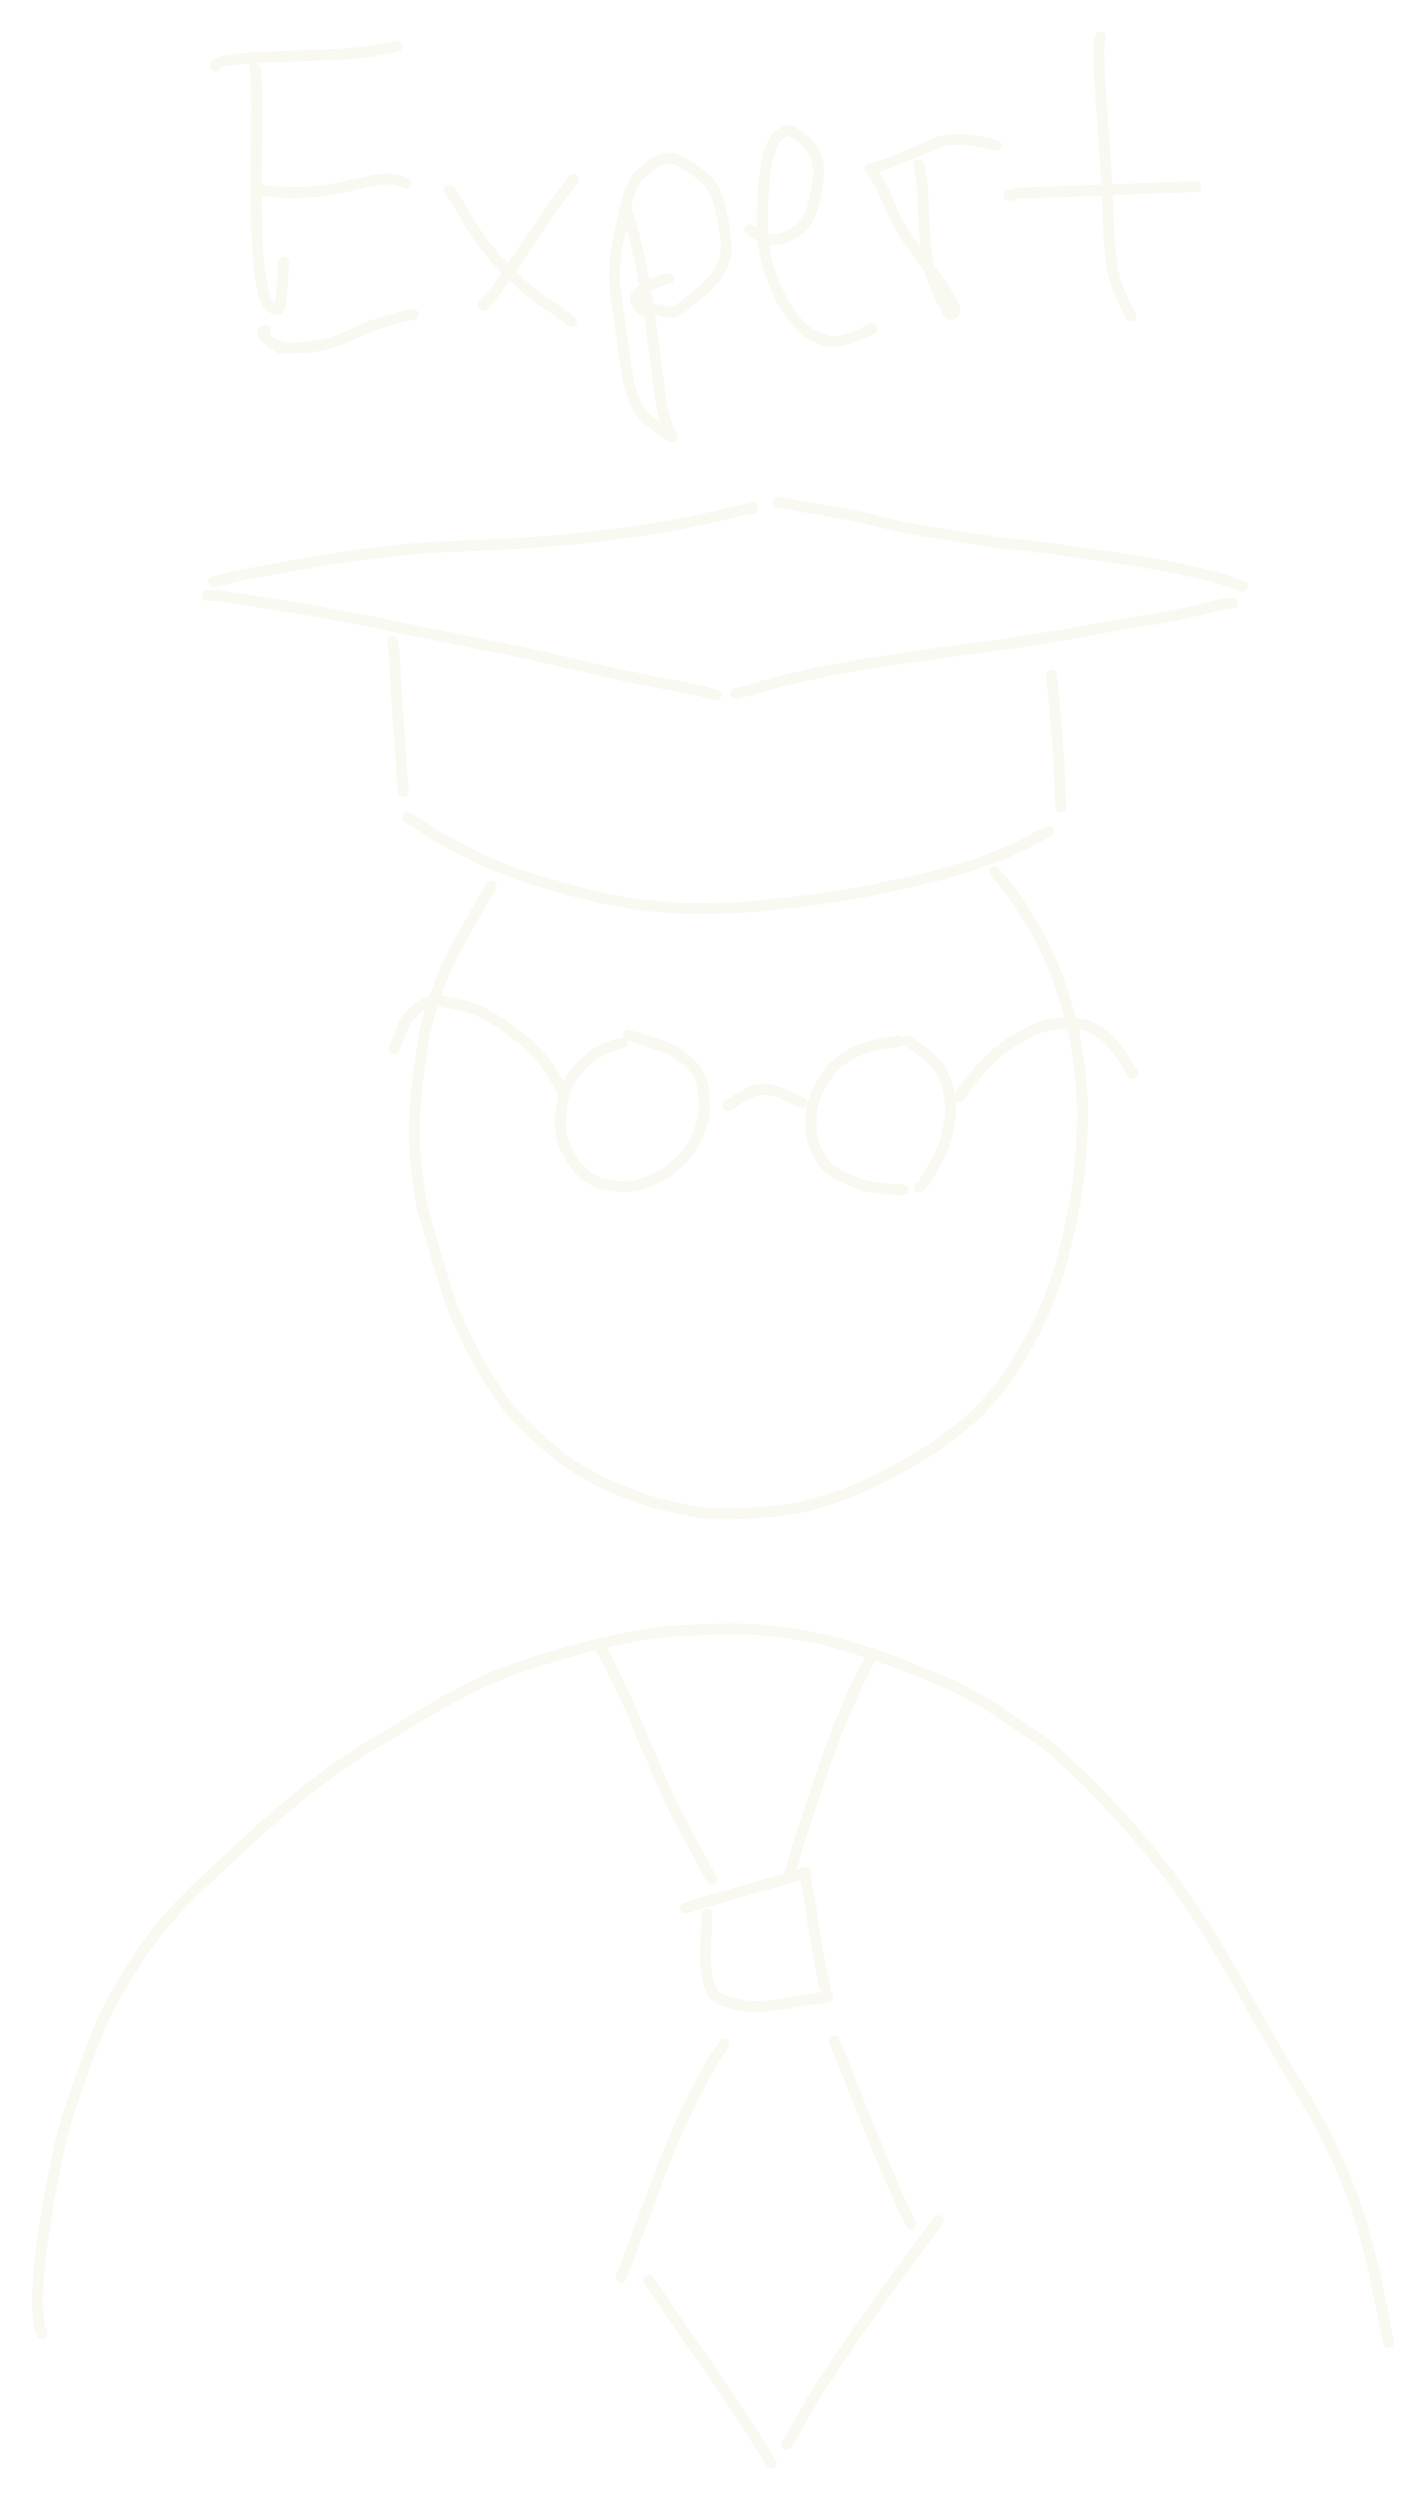
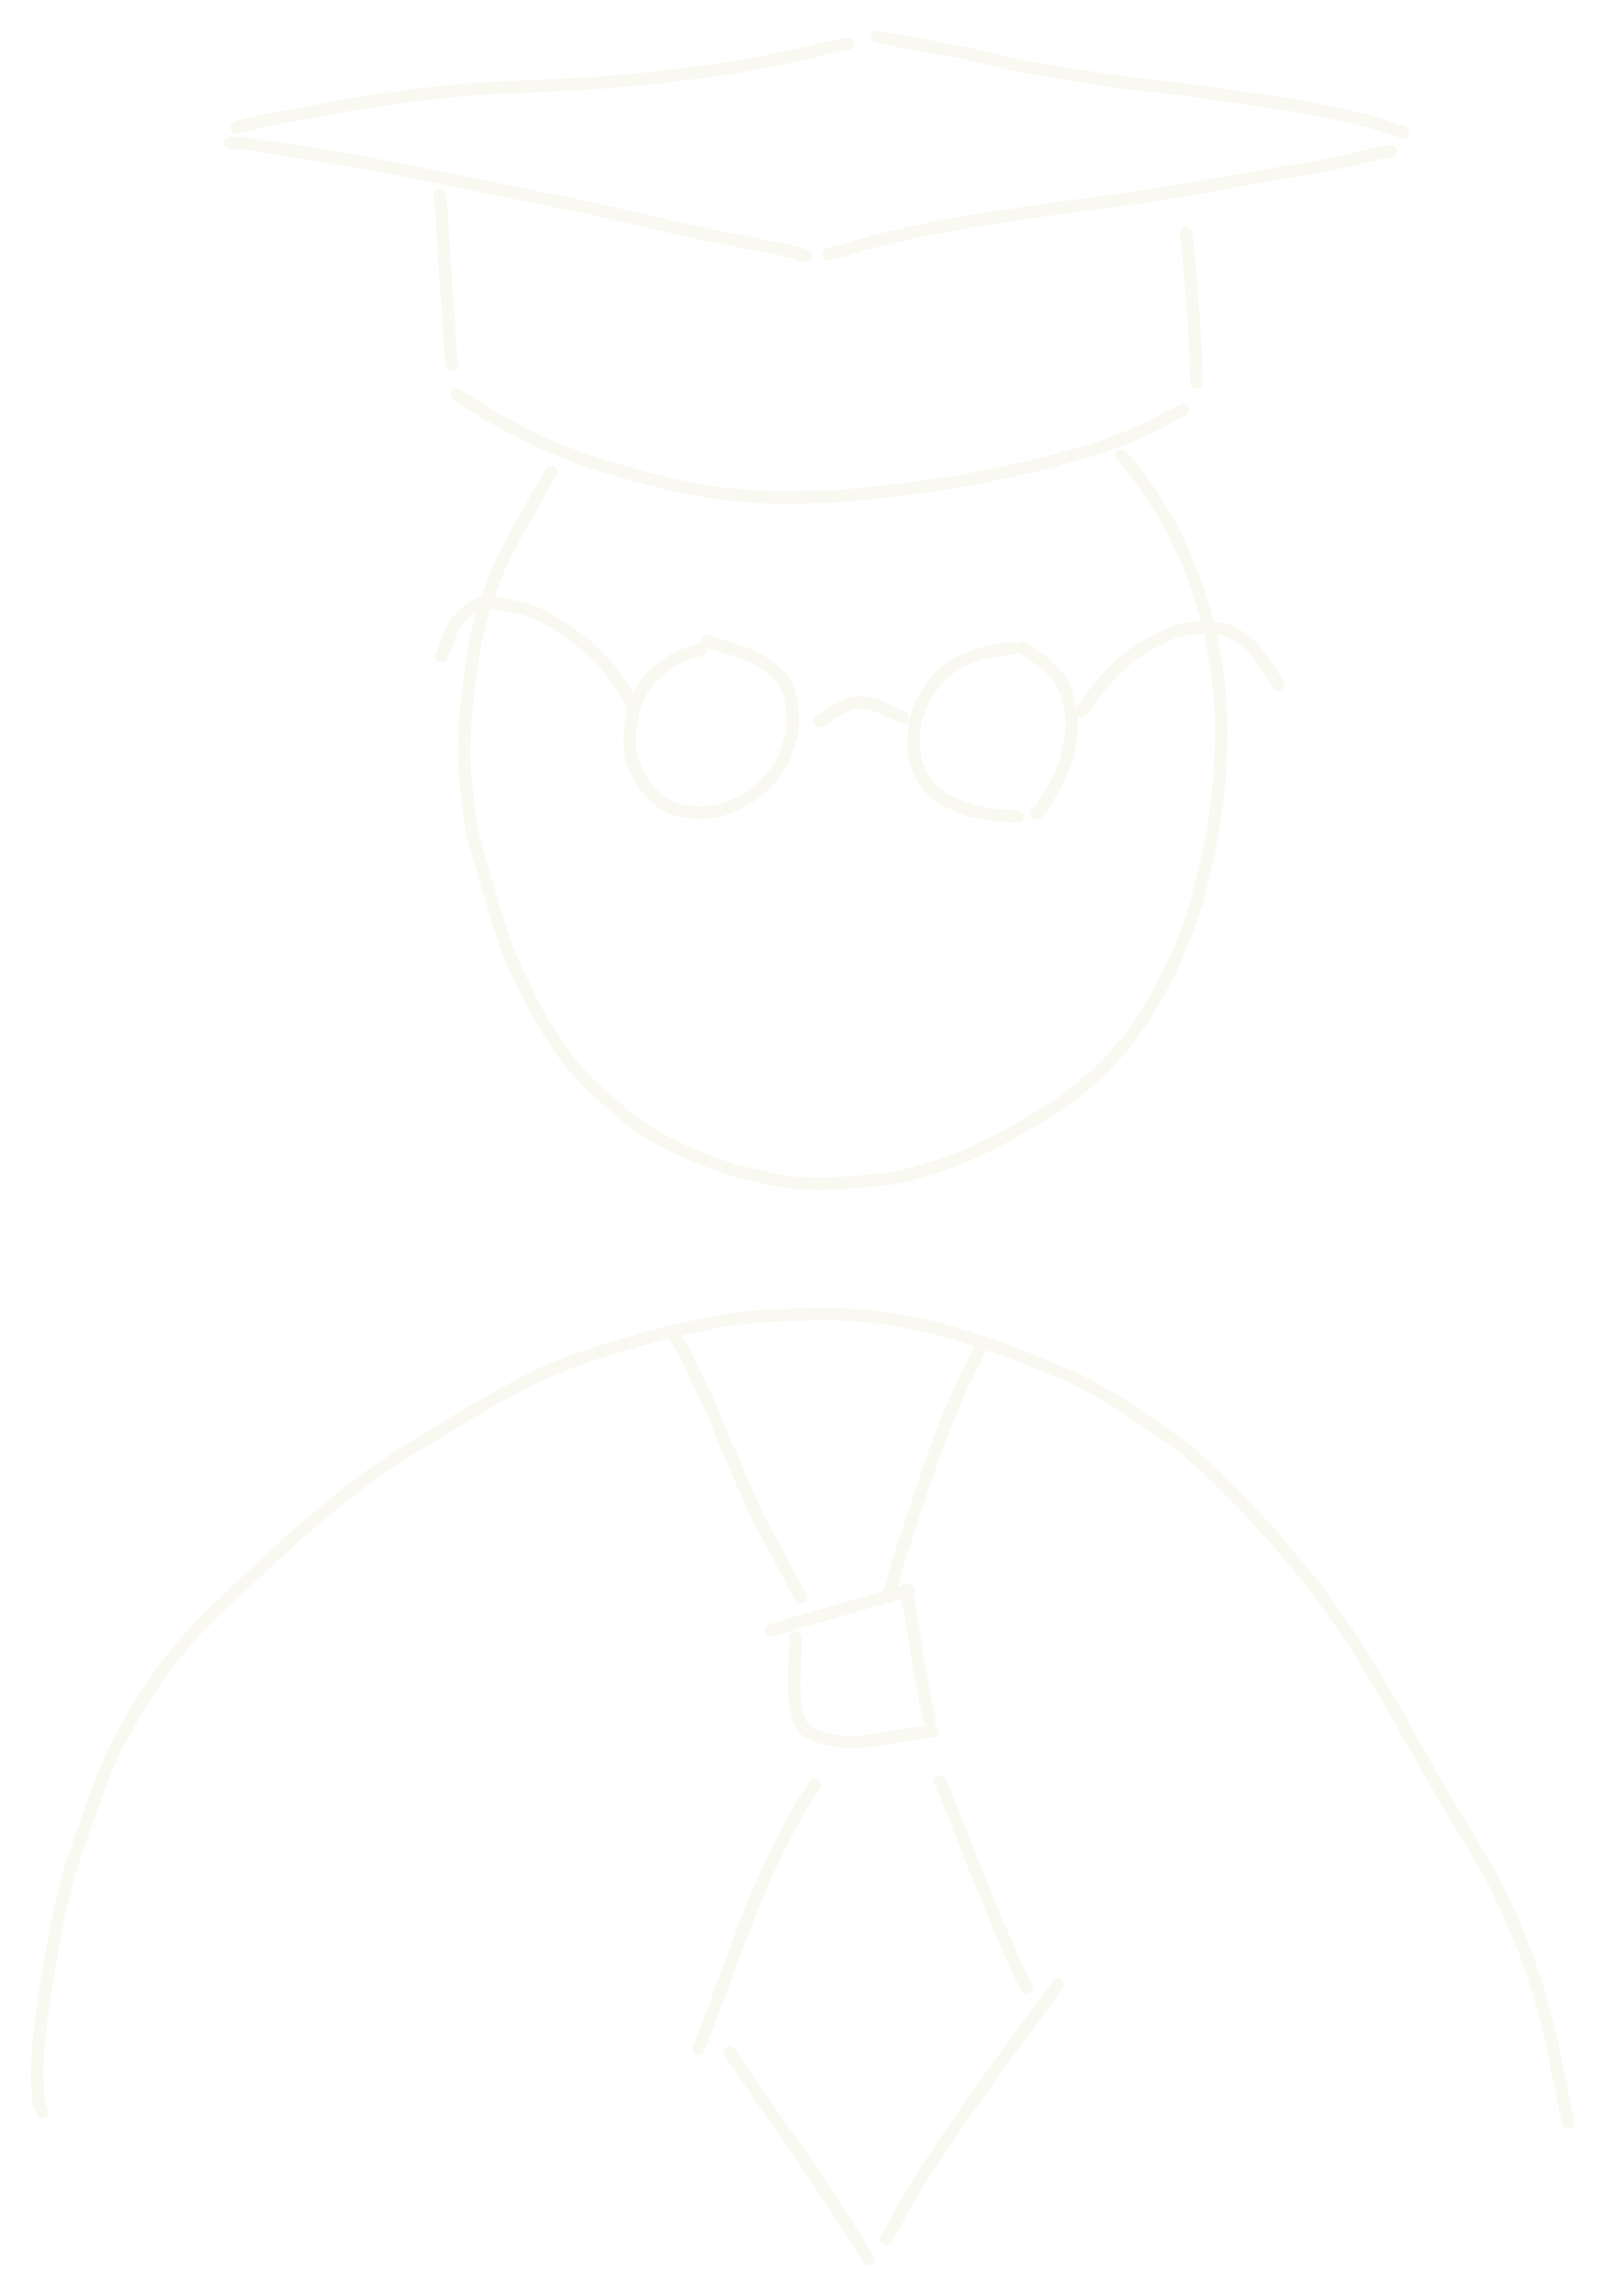
- <svg xmlns="http://www.w3.org/2000/svg" width="206.782pt" height="362.577pt" version="1.1" viewBox="-118.690 527.326 206.782 362.577">
+ <svg xmlns="http://www.w3.org/2000/svg" width="205.434pt" height="293.817pt" version="1.1" viewBox="-118.016 595.412 205.434 293.817">
  <defs />
  <g id="Pen" opacity="1.000">
    <path id="STROKE_0e6c64ae-902c-4c4b-826e-18e1ab50ea7e" opacity="1.000" fill="none" stroke="#f9f9f1" stroke-width="1.600" stroke-opacity="1.000" stroke-linecap="round" stroke-linejoin="round" d="M -47.458 655.830 Q -49.527 659.372 -51.167 662.318 Q -52.808 665.263 -53.600 666.871 Q -54.391 668.478 -55.387 671.363 Q -56.383 674.248 -56.761 675.796 Q -57.139 677.344 -57.246 677.919 Q -57.353 678.494 -57.884 682.337 Q -58.416 686.179 -58.529 688.717 Q -58.643 691.255 -58.579 692.941 Q -58.515 694.627 -58.377 695.847 Q -58.239 697.067 -58.102 698.297 Q -57.964 699.528 -57.756 700.690 Q -57.547 701.853 -57.510 702.167 Q -57.472 702.482 -55.538 709.105 Q -53.603 715.729 -52.796 717.629 Q -51.989 719.529 -51.668 720.137 Q -51.347 720.745 -50.754 721.988 Q -50.162 723.230 -49.399 724.683 Q -48.636 726.136 -47.292 728.161 Q -45.947 730.186 -45.233 731.108 Q -44.519 732.029 -44.180 732.398 Q -43.842 732.768 -43.080 733.580 Q -42.317 734.393 -41.160 735.423 Q -40.002 736.453 -39.030 737.276 Q -38.059 738.098 -37.776 738.377 Q -37.494 738.657 -35.966 739.680 Q -34.438 740.704 -32.671 741.666 Q -30.905 742.628 -28.320 743.627 Q -25.734 744.627 -24.973 744.897 Q -24.211 745.168 -23.230 745.406 Q -22.248 745.644 -20.268 746.079 Q -18.288 746.514 -17.608 746.634 Q -16.928 746.754 -16.506 746.770 Q -16.084 746.786 -14.356 746.877 Q -12.629 746.968 -9.376 746.743 Q -6.124 746.518 -4.307 746.249 Q -2.491 745.980 -0.830 745.494 Q 0.830 745.007 2.224 744.566 Q 3.618 744.126 5.253 743.426 Q 6.889 742.726 7.863 742.241 Q 8.837 741.756 9.081 741.669 Q 9.325 741.582 12.284 739.923 Q 15.243 738.264 16.937 737.129 Q 18.631 735.993 20.803 734.202 Q 22.975 732.410 23.471 731.804 Q 23.968 731.198 25.298 729.794 Q 26.628 728.390 28.595 725.223 Q 30.561 722.056 31.519 720.074 Q 32.476 718.092 32.848 717.246 Q 33.219 716.400 33.506 715.612 Q 33.792 714.824 34.021 714.244 Q 34.250 713.663 34.408 713.151 Q 34.566 712.638 34.895 711.673 Q 35.223 710.708 36.148 706.817 Q 37.072 702.926 37.547 699.707 Q 38.022 696.487 38.198 692.755 Q 38.374 689.024 38.263 686.832 Q 38.152 684.640 37.946 682.755 Q 37.740 680.869 37.379 678.875 Q 37.018 676.880 36.623 675.340 Q 36.229 673.799 35.816 672.523 Q 35.403 671.246 35.316 670.909 Q 35.230 670.571 34.639 668.970 Q 34.048 667.369 33.441 666.086 Q 32.833 664.802 32.479 664.023 Q 32.125 663.244 31.630 662.392 Q 31.134 661.541 30.952 661.289 Q 30.770 661.036 30.468 660.532 Q 30.167 660.028 29.596 659.083 Q 29.025 658.139 28.692 657.703 Q 28.359 657.267 27.659 656.308 Q 26.958 655.350 25.536 653.727 " />
    <path id="STROKE_2ff4e8a4-4b38-44ba-8e08-986410223764" opacity="1.000" fill="none" stroke="#f9f9f1" stroke-width="1.600" stroke-opacity="1.000" stroke-linecap="round" stroke-linejoin="round" d="M -28.406 678.576 Q -29.419 678.831 -30.324 679.174 Q -31.230 679.517 -31.988 679.976 Q -32.746 680.435 -33.551 681.139 Q -34.356 681.843 -34.441 681.891 Q -34.525 681.939 -35.115 682.673 Q -35.705 683.406 -36.052 684.080 Q -36.398 684.754 -36.634 685.278 Q -36.870 685.802 -37.178 687.548 Q -37.487 689.294 -37.389 690.715 Q -37.292 692.136 -37.133 692.616 Q -36.973 693.096 -36.736 693.670 Q -36.498 694.243 -36.185 694.755 Q -35.871 695.268 -35.629 695.701 Q -35.387 696.134 -34.997 696.527 Q -34.606 696.920 -34.211 697.331 Q -33.815 697.742 -33.410 698.037 Q -33.004 698.333 -32.473 698.577 Q -31.941 698.821 -31.866 698.879 Q -31.792 698.938 -30.463 699.209 Q -29.134 699.480 -28.101 699.430 Q -27.069 699.380 -26.110 699.151 Q -25.150 698.922 -24.169 698.507 Q -23.187 698.093 -22.024 697.318 Q -20.860 696.543 -19.945 695.597 Q -19.029 694.652 -18.750 694.194 Q -18.470 693.736 -18.212 693.379 Q -17.953 693.023 -17.743 692.588 Q -17.532 692.153 -17.286 691.370 Q -17.041 690.588 -16.841 689.957 Q -16.642 689.326 -16.608 689.006 Q -16.573 688.686 -16.530 688.591 Q -16.487 688.496 -16.579 686.714 Q -16.671 684.932 -17.017 683.967 Q -17.362 683.002 -17.905 682.327 Q -18.449 681.653 -18.953 681.214 Q -19.456 680.776 -20.247 680.244 Q -21.037 679.712 -21.928 679.314 Q -22.819 678.916 -27.517 677.464 " />
    <path id="STROKE_5826807c-965b-41fb-af47-c27c719925a7" opacity="1.000" fill="none" stroke="#f9f9f1" stroke-width="1.600" stroke-opacity="1.000" stroke-linecap="round" stroke-linejoin="round" d="M 11.594 678.353 Q 9.628 678.621 9.225 678.704 Q 8.823 678.788 8.034 678.959 Q 7.244 679.130 6.111 679.563 Q 4.977 679.997 4.235 680.457 Q 3.492 680.917 2.535 681.769 Q 1.579 682.621 0.701 684.092 Q -0.176 685.562 -0.473 686.475 Q -0.770 687.388 -0.874 687.826 Q -0.978 688.264 -0.984 688.407 Q -0.990 688.550 -1.058 689.669 Q -1.125 690.787 -0.970 691.881 Q -0.815 692.975 -0.360 694.032 Q 0.095 695.089 0.653 695.799 Q 1.211 696.509 1.500 696.723 Q 1.789 696.936 2.344 697.345 Q 2.899 697.754 3.674 698.094 Q 4.449 698.433 4.899 698.621 Q 5.349 698.809 5.720 698.986 Q 6.092 699.164 7.404 699.404 Q 8.716 699.645 9.049 699.697 Q 9.382 699.749 9.579 699.736 Q 9.776 699.724 12.261 699.909 " />
    <circle id="STROKE_54345ab8-c6bb-4b25-9f48-55baf34f5835" opacity="1.000" fill="#f9f9f1" stroke="#f9f9f1" stroke-width="0.1" stroke-opacity="1.000" fill-opacity="1.000" cx="14.705" cy="699.464" r="0.800" />
    <path id="STROKE_92ec6513-51a4-4678-ac19-8a4df218554e" opacity="1.000" fill="none" stroke="#f9f9f1" stroke-width="1.600" stroke-opacity="1.000" stroke-linecap="round" stroke-linejoin="round" d="M 15.372 698.798 Q 15.457 698.514 16.311 697.162 Q 17.165 695.811 17.732 694.552 Q 18.299 693.294 18.509 692.436 Q 18.718 691.578 18.933 690.575 Q 19.149 689.572 19.167 688.265 Q 19.185 686.958 18.966 686.006 Q 18.746 685.054 18.625 684.631 Q 18.504 684.207 18.497 684.136 Q 18.490 684.065 18.165 683.381 Q 17.840 682.698 17.655 682.355 Q 17.470 682.012 16.814 681.350 Q 16.158 680.688 15.885 680.438 Q 15.612 680.187 15.088 679.833 Q 14.564 679.479 13.649 678.781 Q 13.213 678.518 12.927 678.353 " />
    <path id="STROKE_bcf3bbf7-3669-4009-b8d6-b31f7e089954" opacity="1.000" fill="none" stroke="#f9f9f1" stroke-width="1.600" stroke-opacity="1.000" stroke-linecap="round" stroke-linejoin="round" d="M -13.073 687.687 Q -12.500 687.400 -12.137 687.079 Q -11.773 686.758 -11.410 686.558 Q -11.046 686.359 -10.585 686.123 Q -10.124 685.887 -9.670 685.677 Q -9.216 685.466 -8.955 685.407 Q -8.694 685.348 -8.103 685.301 Q -7.512 685.254 -6.773 685.439 Q -6.034 685.625 -5.862 685.667 Q -5.689 685.710 -5.197 685.946 Q -4.705 686.182 -2.406 687.242 " />
    <path id="STROKE_af97e977-ee7b-4a98-94ef-eef202bddffb" opacity="1.000" fill="none" stroke="#f9f9f1" stroke-width="1.600" stroke-opacity="1.000" stroke-linecap="round" stroke-linejoin="round" d="M 20.483 686.353 L 20.747 685.940 L 21.363 685.086 Q 21.638 684.480 23.471 682.477 Q 25.305 680.474 26.546 679.509 Q 27.786 678.545 29.066 677.844 Q 30.346 677.144 30.885 676.871 Q 31.423 676.598 32.250 676.300 Q 33.076 676.002 34.502 675.807 Q 35.927 675.611 37.263 675.784 Q 38.598 675.957 38.847 676.018 Q 39.096 676.080 39.846 676.458 Q 40.596 676.836 41.296 677.375 Q 41.996 677.914 42.420 678.383 Q 42.844 678.852 43.994 680.523 Q 45.143 682.195 45.594 683.020 " />
    <path id="STROKE_7c2efd73-0988-49c6-8802-b8f86e5b5c29" opacity="1.000" fill="none" stroke="#f9f9f1" stroke-width="1.600" stroke-opacity="1.000" stroke-linecap="round" stroke-linejoin="round" d="M -37.295 685.242 Q -37.662 684.495 -38.441 683.248 Q -39.220 682.001 -39.766 681.310 Q -40.312 680.619 -40.816 680.109 Q -41.320 679.600 -41.599 679.293 Q -41.878 678.986 -42.584 678.362 Q -43.290 677.738 -45.012 676.477 Q -45.515 676.026 -45.994 675.769 Q -46.473 675.511 -47.003 675.177 Q -47.533 674.843 -47.747 674.681 Q -48.605 674.277 -48.994 674.054 Q -49.383 673.831 -49.645 673.776 Q -49.906 673.721 -50.329 673.523 Q -50.753 673.324 -52.735 672.926 Q -54.718 672.528 -54.928 672.504 Q -55.139 672.480 -55.610 672.512 Q -56.082 672.544 -56.545 672.658 Q -57.008 672.773 -57.579 673.169 Q -58.149 673.565 -58.381 673.749 Q -58.612 673.933 -59.185 674.553 Q -59.758 675.173 -59.954 675.548 Q -60.150 675.923 -60.232 676.163 Q -60.315 676.404 -61.517 679.464 " />
    <path id="STROKE_3c9c3192-9df2-4114-ad00-1ff6d21d9146" opacity="1.000" fill="none" stroke="#f9f9f1" stroke-width="1.600" stroke-opacity="1.000" stroke-linecap="round" stroke-linejoin="round" d="M -59.517 645.909 Q -58.161 646.748 -57.057 647.480 Q -55.952 648.212 -54.498 649.059 Q -53.043 649.906 -51.813 650.499 Q -50.582 651.091 -50.541 651.127 Q -50.500 651.163 -49.579 651.640 Q -48.659 652.118 -48.430 652.202 Q -48.201 652.287 -46.625 652.930 Q -45.049 653.573 -43.638 654.099 Q -42.227 654.625 -41.056 654.961 Q -39.885 655.297 -39.719 655.339 Q -39.553 655.382 -37.336 656.036 Q -35.120 656.690 -34.063 656.911 Q -33.006 657.131 -32.225 657.354 Q -31.444 657.577 -30.105 657.819 Q -28.766 658.060 -27.352 658.322 Q -25.938 658.585 -25.023 658.648 Q -24.108 658.711 -21.995 658.900 Q -19.881 659.088 -19.027 659.101 Q -18.173 659.114 -15.019 659.053 Q -11.866 658.991 -11.139 658.934 Q -10.412 658.878 -6.422 658.486 Q -2.432 658.095 -0.216 657.754 Q 2.000 657.414 2.895 657.286 Q 3.790 657.158 4.616 657.017 Q 5.441 656.875 6.490 656.677 Q 7.538 656.480 8.286 656.306 Q 9.033 656.133 11.243 655.683 Q 13.453 655.232 14.912 654.879 Q 16.371 654.525 17.061 654.323 Q 17.752 654.121 19.587 653.603 Q 21.422 653.085 21.996 652.927 Q 22.570 652.770 23.259 652.493 Q 23.948 652.216 24.350 652.079 Q 24.753 651.943 25.230 651.747 Q 25.708 651.552 26.430 651.307 Q 27.152 651.062 27.901 650.688 Q 28.650 650.313 29.515 649.898 Q 30.379 649.482 30.911 649.178 Q 31.442 648.874 33.372 647.909 " />
    <path id="STROKE_8bcc2658-3e65-4b53-a231-5cb9a4d2c4ec" opacity="1.000" fill="none" stroke="#f9f9f1" stroke-width="1.600" stroke-opacity="1.000" stroke-linecap="round" stroke-linejoin="round" d="M -61.739 620.353 L -61.686 620.879 Q -61.562 621.223 -61.397 624.415 Q -61.232 627.608 -61.026 630.617 Q -60.820 633.625 -60.688 635.065 Q -60.555 636.505 -60.385 640.059 L -60.184 642.131 " />
    <path id="STROKE_c39f829d-095e-4c65-9fe6-790d69b24049" opacity="1.000" fill="none" stroke="#f9f9f1" stroke-width="1.600" stroke-opacity="1.000" stroke-linecap="round" stroke-linejoin="round" d="M 33.816 625.242 Q 34.033 627.245 34.357 630.913 Q 34.682 634.581 34.841 637.330 Q 35.000 640.079 35.149 644.353 " />
    <path id="STROKE_b8ccbca5-ff06-433a-b13a-e5c4344ae4bc" opacity="1.000" fill="none" stroke="#f9f9f1" stroke-width="1.600" stroke-opacity="1.000" stroke-linecap="round" stroke-linejoin="round" d="M -88.628 613.687 Q -87.715 613.676 -86.857 613.758 Q -86.000 613.841 -85.140 613.993 Q -84.280 614.145 -83.637 614.227 Q -82.995 614.310 -82.375 614.440 Q -81.755 614.570 -80.878 614.676 Q -80.000 614.782 -78.067 615.109 Q -76.135 615.437 -74.789 615.654 Q -73.443 615.870 -72.336 616.075 Q -71.228 616.279 -68.509 616.787 Q -65.790 617.295 -64.528 617.543 Q -63.266 617.791 -61.612 618.156 Q -59.958 618.522 -56.646 619.173 Q -53.334 619.824 -50.992 620.328 Q -48.649 620.832 -47.754 620.990 Q -46.858 621.147 -46.376 621.255 Q -45.894 621.363 -44.818 621.567 Q -43.742 621.770 -42.320 622.088 Q -40.898 622.405 -39.637 622.683 Q -38.375 622.961 -37.649 623.161 Q -36.923 623.362 -35.697 623.601 L -34.940 623.802 L -33.977 623.979 Q -32.917 624.269 -30.397 624.833 Q -27.877 625.398 -26.002 625.758 Q -24.126 626.118 -22.723 626.406 Q -21.319 626.694 -20.913 626.751 Q -20.507 626.809 -20.042 626.926 Q -19.578 627.043 -17.052 627.523 L -14.851 628.131 " />
    <path id="STROKE_bf4e3c9b-5674-45a6-af4d-598661959434" opacity="1.000" fill="none" stroke="#f9f9f1" stroke-width="1.600" stroke-opacity="1.000" stroke-linecap="round" stroke-linejoin="round" d="M -11.962 627.909 Q -11.372 627.724 -10.757 627.615 Q -10.142 627.505 -9.237 627.203 Q -8.333 626.902 -6.632 626.447 Q -4.932 625.991 -3.654 625.712 Q -2.377 625.433 -1.421 625.198 Q -0.465 624.963 0.954 624.705 Q 2.372 624.446 3.760 624.185 Q 5.148 623.923 6.382 623.689 Q 7.617 623.455 8.496 623.358 Q 9.376 623.260 10.312 623.111 Q 11.248 622.962 12.116 622.821 Q 12.983 622.679 14.997 622.398 Q 17.010 622.118 17.736 622.009 Q 18.461 621.900 22.103 621.427 Q 25.746 620.953 27.615 620.682 Q 29.484 620.410 30.710 620.181 Q 31.936 619.951 33.230 619.776 Q 34.524 619.602 35.764 619.388 Q 37.004 619.174 37.799 619.006 Q 38.595 618.839 42.256 618.188 Q 45.918 617.538 46.722 617.408 Q 47.526 617.278 48.233 617.187 Q 48.941 617.096 49.116 617.030 Q 49.291 616.964 50.047 616.871 Q 50.802 616.778 53.505 616.173 Q 56.208 615.569 57.620 615.215 Q 59.032 614.861 60.038 614.798 " />
    <path id="STROKE_8c7cd732-a4cf-44eb-89f8-b41d64178db0" opacity="1.000" fill="none" stroke="#f9f9f1" stroke-width="1.600" stroke-opacity="1.000" stroke-linecap="round" stroke-linejoin="round" d="M -87.739 611.687 Q -86.781 611.442 -86.000 611.271 Q -85.218 611.099 -84.782 610.980 Q -84.347 610.861 -81.683 610.382 Q -79.019 609.903 -76.059 609.339 Q -73.100 608.776 -70.835 608.429 Q -68.570 608.082 -66.707 607.823 Q -64.844 607.564 -63.750 607.465 Q -62.656 607.365 -61.610 607.250 Q -60.565 607.135 -59.736 607.028 Q -58.907 606.921 -56.754 606.775 Q -54.601 606.630 -52.833 606.576 Q -51.065 606.523 -47.093 606.314 Q -43.121 606.106 -43.057 606.114 Q -42.992 606.121 -40.817 605.959 Q -38.641 605.797 -36.667 605.606 Q -34.693 605.414 -33.533 605.295 Q -32.373 605.176 -31.673 605.049 Q -30.972 604.921 -29.555 604.780 Q -28.139 604.639 -25.910 604.318 Q -23.681 603.997 -20.906 603.472 Q -18.130 602.947 -16.948 602.669 Q -15.766 602.391 -15.194 602.293 Q -14.622 602.196 -14.251 602.078 Q -13.880 601.961 -13.360 601.820 Q -12.841 601.679 -9.517 601.020 " />
    <path id="STROKE_90f278ed-71f5-4528-b563-be13e0926552" opacity="1.000" fill="none" stroke="#f9f9f1" stroke-width="1.600" stroke-opacity="1.000" stroke-linecap="round" stroke-linejoin="round" d="M -5.739 600.131 Q -5.448 600.140 -3.921 600.478 Q -2.393 600.816 -0.916 601.033 Q 0.561 601.251 1.454 601.456 Q 2.347 601.661 3.213 601.785 Q 4.080 601.909 4.144 601.929 Q 4.208 601.950 5.750 602.269 Q 7.292 602.589 8.282 602.845 Q 9.272 603.101 9.764 603.200 Q 10.256 603.298 11.139 603.524 Q 12.023 603.751 12.548 603.824 Q 13.073 603.897 13.494 604.009 Q 13.916 604.121 15.981 604.443 Q 18.047 604.766 19.121 604.951 Q 20.195 605.137 21.208 605.278 Q 22.221 605.419 23.896 605.690 Q 25.572 605.961 26.793 606.105 Q 28.014 606.249 28.839 606.308 Q 29.664 606.367 30.816 606.544 Q 31.968 606.721 32.895 606.783 Q 33.822 606.845 35.194 607.074 Q 36.567 607.304 38.827 607.616 Q 41.088 607.928 41.967 608.052 Q 42.845 608.176 46.079 608.671 Q 49.313 609.166 52.521 609.857 Q 55.729 610.548 56.201 610.683 Q 56.672 610.818 57.210 610.937 Q 57.747 611.057 58.324 611.264 Q 58.901 611.470 61.594 612.353 " />
    <path id="STROKE_fa4ed0bc-e2b3-4d52-8864-4cdc64050078" opacity="1.000" fill="none" stroke="#f9f9f1" stroke-width="1.600" stroke-opacity="1.000" stroke-linecap="round" stroke-linejoin="round" d="M -112.596 865.719 Q -112.635 865.537 -113.053 864.652 Q -113.021 864.461 -113.138 863.135 Q -113.255 861.809 -113.276 861.190 Q -113.297 860.571 -113.097 857.426 Q -112.896 854.280 -111.895 848.262 Q -110.895 842.243 -110.166 839.177 Q -109.437 836.111 -109.056 834.797 Q -108.674 833.484 -106.801 828.170 Q -104.928 822.856 -103.755 820.254 Q -102.583 817.652 -100.273 813.861 Q -97.963 810.071 -95.921 807.517 Q -93.878 804.963 -92.618 803.678 Q -91.358 802.393 -90.368 801.419 Q -89.379 800.445 -87.836 799.019 Q -86.294 797.594 -82.595 794.173 Q -78.895 790.752 -75.273 787.833 Q -71.650 784.914 -68.783 782.972 Q -65.915 781.030 -64.632 780.310 Q -63.349 779.590 -61.029 778.131 Q -58.708 776.672 -56.964 775.673 Q -55.220 774.673 -54.851 774.447 Q -54.482 774.221 -52.343 773.096 Q -50.204 771.971 -48.828 771.299 Q -47.452 770.628 -44.870 769.661 Q -42.288 768.695 -39.878 767.986 Q -37.469 767.278 -36.405 766.960 Q -35.341 766.642 -34.677 766.473 Q -34.012 766.304 -33.424 766.122 Q -32.837 765.941 -31.590 765.676 Q -30.343 765.411 -28.440 765.004 Q -26.536 764.597 -25.737 764.444 Q -24.938 764.291 -23.709 764.194 Q -22.883 763.924 -17.192 763.678 Q -11.500 763.432 -8.145 763.731 Q -4.789 764.029 -2.474 764.493 Q -0.160 764.956 0.437 765.053 Q 1.034 765.151 2.669 765.623 Q 4.304 766.095 5.242 766.398 Q 6.179 766.701 6.322 766.732 Q 6.464 766.762 7.884 767.245 Q 9.305 767.728 10.341 768.075 Q 11.378 768.422 15.133 769.957 Q 18.888 771.491 19.496 771.765 Q 20.104 772.039 20.738 772.409 Q 21.371 772.780 22.847 773.577 Q 24.323 774.374 25.108 774.889 Q 25.893 775.403 27.283 776.368 Q 28.674 777.332 29.495 777.864 Q 30.316 778.397 31.167 778.991 Q 32.017 779.585 32.519 779.925 Q 33.020 780.264 33.765 780.888 Q 34.510 781.513 35.179 782.131 Q 35.848 782.750 35.979 782.873 Q 36.110 782.996 37.881 784.665 Q 39.652 786.334 42.481 789.366 Q 45.310 792.397 46.363 793.710 Q 47.417 795.023 48.035 795.732 Q 48.653 796.440 49.830 797.924 Q 51.007 799.408 51.717 800.441 Q 52.428 801.473 53.295 802.679 Q 54.162 803.884 55.360 805.694 Q 56.559 807.503 57.448 809.043 Q 58.338 810.583 59.005 811.691 Q 59.673 812.800 59.946 813.301 Q 60.219 813.801 60.442 814.139 Q 60.664 814.477 61.164 815.419 Q 61.665 816.360 62.069 817.067 Q 62.473 817.773 63.481 819.580 Q 64.488 821.387 65.211 822.579 Q 65.933 823.771 66.450 824.712 Q 66.966 825.653 67.695 826.856 Q 68.423 828.058 69.388 829.603 Q 70.352 831.148 71.967 834.014 Q 73.582 836.880 73.971 837.784 Q 74.359 838.687 74.719 839.418 Q 75.079 840.148 75.146 840.242 Q 75.212 840.336 76.385 843.193 Q 77.558 846.049 78.303 848.338 Q 79.049 850.627 79.386 851.967 Q 79.723 853.306 80.056 854.526 Q 80.388 855.746 80.611 856.671 Q 80.834 857.595 80.918 858.186 Q 81.001 858.777 81.135 859.489 Q 81.269 860.201 81.504 861.196 Q 81.740 862.191 81.847 862.679 Q 81.955 863.167 81.953 863.438 Q 81.952 863.708 82.721 867.065 " />
    <path id="STROKE_b0818b63-bf26-42af-89b2-c4ccd356f69d" opacity="1.000" fill="none" stroke="#f9f9f1" stroke-width="1.600" stroke-opacity="1.000" stroke-linecap="round" stroke-linejoin="round" d="M -31.497 766.713 L -31.078 767.250 Q -30.742 767.757 -29.602 770.132 Q -28.461 772.507 -27.768 773.961 Q -27.075 775.414 -26.533 776.794 Q -25.991 778.174 -25.523 779.337 Q -25.055 780.500 -24.780 781.013 Q -24.504 781.527 -24.088 782.515 Q -23.672 783.504 -23.349 784.328 Q -23.025 785.153 -22.333 786.678 Q -21.641 788.203 -21.005 789.494 Q -20.369 790.784 -20.124 791.254 Q -19.879 791.724 -19.795 791.851 Q -19.712 791.978 -16.223 798.518 L -15.497 799.824 " />
    <path id="STROKE_dd96e372-9e91-4043-a9a1-680743a79527" opacity="1.000" fill="none" stroke="#f9f9f1" stroke-width="1.600" stroke-opacity="1.000" stroke-linecap="round" stroke-linejoin="round" d="M 7.836 767.157 Q 7.634 767.710 6.654 769.574 Q 5.674 771.438 4.888 773.236 Q 4.102 775.034 3.487 776.479 Q 2.871 777.924 2.520 778.917 Q 2.169 779.909 1.781 780.873 Q 1.393 781.836 -0.129 786.380 Q -1.651 790.925 -2.384 793.175 Q -3.116 795.425 -3.369 796.369 Q -3.623 797.313 -3.705 797.683 Q -3.787 798.052 -4.164 799.157 " />
    <path id="STROKE_20f177aa-dd46-43fa-8baf-7a54ad1c9a50" opacity="1.000" fill="none" stroke="#f9f9f1" stroke-width="1.600" stroke-opacity="1.000" stroke-linecap="round" stroke-linejoin="round" d="M -19.275 804.046 Q -18.275 803.651 -1.719 798.935 " />
    <path id="STROKE_30c263e3-5cd6-417a-8409-bd044490c350" opacity="1.000" fill="none" stroke="#f9f9f1" stroke-width="1.600" stroke-opacity="1.000" stroke-linecap="round" stroke-linejoin="round" d="M -2.164 798.935 Q -1.688 800.159 -1.161 803.687 Q -0.634 807.215 -0.282 809.272 Q 0.070 811.329 0.303 812.505 Q 0.537 813.682 0.947 815.602 " />
    <path id="STROKE_84fb23dc-fb1e-4314-bda9-24e867ef23bb" opacity="1.000" fill="none" stroke="#f9f9f1" stroke-width="1.600" stroke-opacity="1.000" stroke-linecap="round" stroke-linejoin="round" d="M -16.164 804.935 Q -16.143 805.033 -16.311 808.555 Q -16.479 812.077 -16.183 813.699 Q -15.887 815.321 -15.348 816.289 Q -14.809 817.257 -12.644 817.835 Q -10.478 818.414 -8.659 818.346 Q -6.840 818.279 -4.678 817.871 Q -2.516 817.464 1.392 816.935 " />
    <path id="STROKE_ffb47f9f-f323-48a7-bd76-06192c70c457" opacity="1.000" fill="none" stroke="#f9f9f1" stroke-width="1.600" stroke-opacity="1.000" stroke-linecap="round" stroke-linejoin="round" d="M -13.719 823.824 Q -13.779 823.985 -14.648 825.199 Q -15.516 826.412 -17.669 830.596 Q -19.823 834.780 -21.119 837.949 Q -22.416 841.118 -23.203 843.217 Q -23.990 845.317 -24.762 847.432 Q -25.533 849.547 -26.167 851.192 Q -26.802 852.836 -27.169 853.883 Q -27.536 854.930 -28.608 857.602 " />
    <path id="STROKE_36fb836f-f603-47b7-9edb-f0197ad471b3" opacity="1.000" fill="none" stroke="#f9f9f1" stroke-width="1.600" stroke-opacity="1.000" stroke-linecap="round" stroke-linejoin="round" d="M -24.608 858.046 Q -24.476 858.211 -21.924 861.984 Q -19.372 865.757 -17.137 868.893 Q -14.901 872.030 -12.993 874.930 Q -11.085 877.830 -9.958 879.614 Q -8.831 881.398 -6.830 884.491 " />
    <path id="STROKE_4fcffcb8-305e-441b-91c4-b33c8b8ffa3b" opacity="1.000" fill="none" stroke="#f9f9f1" stroke-width="1.600" stroke-opacity="1.000" stroke-linecap="round" stroke-linejoin="round" d="M -4.608 881.824 Q -4.149 881.252 -2.818 878.807 Q -1.486 876.362 -0.682 875.044 Q 0.122 873.725 3.450 868.782 Q 6.777 863.839 10.464 858.819 Q 14.151 853.799 17.392 849.380 " />
    <path id="STROKE_0231f9e8-56c6-4e7e-ba1b-7de135e70577" opacity="1.000" fill="none" stroke="#f9f9f1" stroke-width="1.600" stroke-opacity="1.000" stroke-linecap="round" stroke-linejoin="round" d="M 2.281 823.380 Q 2.710 824.132 4.489 828.724 Q 6.267 833.316 8.410 838.538 Q 10.553 843.760 12.584 848.209 Q 12.987 848.827 13.392 849.824 " />
-     <path id="STROKE_1b84da02-d14e-4b22-8c4e-d6c17346c9e1" opacity="1.000" fill="none" stroke="#f9f9f1" stroke-width="1.600" stroke-opacity="1.000" stroke-linecap="round" stroke-linejoin="round" d="M -81.753 537.163 Q -81.360 537.494 -81.462 546.152 Q -81.564 554.810 -81.467 559.504 Q -81.370 564.198 -81.025 566.670 Q -80.680 569.142 -80.265 570.502 Q -79.850 571.862 -78.491 572.266 Q -77.825 572.289 -77.577 565.350 " />
-     <path id="STROKE_fa43ba35-9b20-4706-b6cd-0ae9bfa57d4d" opacity="1.000" fill="none" stroke="#f9f9f1" stroke-width="1.600" stroke-opacity="1.000" stroke-linecap="round" stroke-linejoin="round" d="M -87.495 536.902 Q -87.567 535.941 -80.797 535.657 Q -74.027 535.372 -69.607 535.195 Q -65.186 535.018 -61.135 534.031 " />
-     <path id="STROKE_dde1a96a-adb3-4d4d-8cfd-30a97eb6e5b6" opacity="1.000" fill="none" stroke="#f9f9f1" stroke-width="1.600" stroke-opacity="1.000" stroke-linecap="round" stroke-linejoin="round" d="M -81.492 554.388 Q -81.000 555.156 -76.770 555.237 Q -72.541 555.319 -68.879 554.457 Q -65.218 553.594 -63.430 553.339 Q -61.643 553.085 -59.830 553.866 " />
-     <path id="STROKE_81d9140f-6b82-415f-b32e-8faa43000563" opacity="1.000" fill="none" stroke="#f9f9f1" stroke-width="1.600" stroke-opacity="1.000" stroke-linecap="round" stroke-linejoin="round" d="M -80.187 575.268 Q -80.301 575.396 -80.509 575.482 Q -80.717 575.567 -80.394 575.996 Q -80.071 576.426 -79.515 576.912 Q -78.960 577.398 -78.537 577.403 Q -78.114 577.408 -78.303 577.666 Q -78.491 577.925 -74.770 577.724 Q -71.049 577.523 -67.324 575.695 Q -63.599 573.868 -58.786 572.919 " />
-     <path id="STROKE_48f60b8c-ede7-4524-853e-0997961b790f" opacity="1.000" fill="none" stroke="#f9f9f1" stroke-width="1.600" stroke-opacity="1.000" stroke-linecap="round" stroke-linejoin="round" d="M -53.566 554.910 Q -53.334 554.921 -51.007 558.952 Q -48.680 562.982 -45.772 565.905 Q -42.865 568.829 -41.473 569.924 Q -40.081 571.019 -39.137 571.560 Q -38.193 572.102 -35.819 573.963 " />
-     <path id="STROKE_a86a9bf0-f510-4b47-8257-07a094f09d70" opacity="1.000" fill="none" stroke="#f9f9f1" stroke-width="1.600" stroke-opacity="1.000" stroke-linecap="round" stroke-linejoin="round" d="M -48.607 571.614 Q -47.356 570.493 -43.748 565.052 Q -40.141 559.611 -35.558 553.344 " />
-     <path id="STROKE_9bb99ccc-e677-439c-8c3d-6883521dcbfa" opacity="1.000" fill="none" stroke="#f9f9f1" stroke-width="1.600" stroke-opacity="1.000" stroke-linecap="round" stroke-linejoin="round" d="M -27.989 558.042 Q -27.522 558.033 -26.328 563.109 Q -25.133 568.185 -24.268 574.640 Q -23.403 581.094 -22.933 584.726 Q -22.463 588.357 -21.203 590.666 Q -22.125 590.249 -24.633 588.302 Q -27.141 586.354 -27.957 580.190 Q -28.773 574.026 -29.341 570.279 Q -29.909 566.532 -29.085 562.471 Q -28.261 558.409 -27.607 556.014 Q -26.952 553.618 -25.514 552.272 Q -24.075 550.926 -22.680 550.388 Q -21.286 549.850 -19.207 551.157 Q -17.128 552.465 -15.924 553.752 Q -14.719 555.038 -14.170 557.640 Q -13.620 560.242 -13.400 562.318 Q -13.179 564.394 -14.187 566.305 Q -15.195 568.215 -17.101 569.692 Q -19.006 571.168 -19.953 572.059 Q -20.899 572.949 -22.291 572.477 Q -23.683 572.005 -25.509 572.266 Q -28.735 569.783 -21.725 567.699 " />
-     <path id="STROKE_3ba95ea8-9b4c-4f60-af59-0e750f693f73" opacity="1.000" fill="none" stroke="#f9f9f1" stroke-width="1.600" stroke-opacity="1.000" stroke-linecap="round" stroke-linejoin="round" d="M -9.981 560.652 Q -9.909 560.708 -8.554 561.515 Q -7.199 562.322 -5.726 562.026 Q -4.254 561.729 -2.857 560.647 Q -1.460 559.564 -0.936 557.767 Q -0.411 555.970 -0.163 554.421 Q 0.084 552.871 0.011 551.659 Q -0.061 550.446 -0.758 549.195 Q -1.454 547.945 -2.408 547.333 Q -3.362 546.722 -3.907 546.341 Q -4.451 545.960 -5.822 547.059 Q -7.192 548.158 -7.733 552.552 Q -8.273 556.945 -8.120 560.638 Q -7.967 564.330 -6.867 567.281 Q -5.768 570.232 -4.558 572.120 Q -3.348 574.007 -2.114 575.049 Q -0.879 576.090 1.077 576.741 Q 3.033 577.391 7.767 575.007 " />
-     <path id="STROKE_df7406e5-70d2-4e14-b6bd-0e7e9099d5d3" opacity="1.000" fill="none" stroke="#f9f9f1" stroke-width="1.600" stroke-opacity="1.000" stroke-linecap="round" stroke-linejoin="round" d="M 14.553 551.256 Q 15.081 552.909 15.215 557.176 Q 15.349 561.442 15.760 564.627 Q 16.171 567.811 18.990 572.919 Q 19.120 572.919 19.251 572.919 Q 20.788 572.891 17.887 568.750 Q 14.985 564.608 13.285 562.383 Q 11.584 560.159 10.276 556.927 Q 8.967 553.695 7.506 551.778 Q 8.100 551.873 11.227 550.568 Q 14.355 549.263 17.089 548.077 Q 19.822 546.890 25.775 548.385 " />
-     <path id="STROKE_3b8c53cb-af23-4324-b3d3-f187aeeea405" opacity="1.000" fill="none" stroke="#f9f9f1" stroke-width="1.600" stroke-opacity="1.000" stroke-linecap="round" stroke-linejoin="round" d="M 40.913 532.726 Q 40.362 533.604 41.100 543.268 Q 41.838 552.933 42.002 558.208 Q 42.167 563.483 42.658 566.331 Q 43.150 569.180 45.350 573.180 " />
-     <path id="STROKE_411d0f42-48d3-4783-9664-774b895680dc" opacity="1.000" fill="none" stroke="#f9f9f1" stroke-width="1.600" stroke-opacity="1.000" stroke-linecap="round" stroke-linejoin="round" d="M 27.602 555.693 Q 29.076 555.399 28.907 555.302 Q 28.180 555.420 54.745 554.388 " />
  </g>
</svg>
